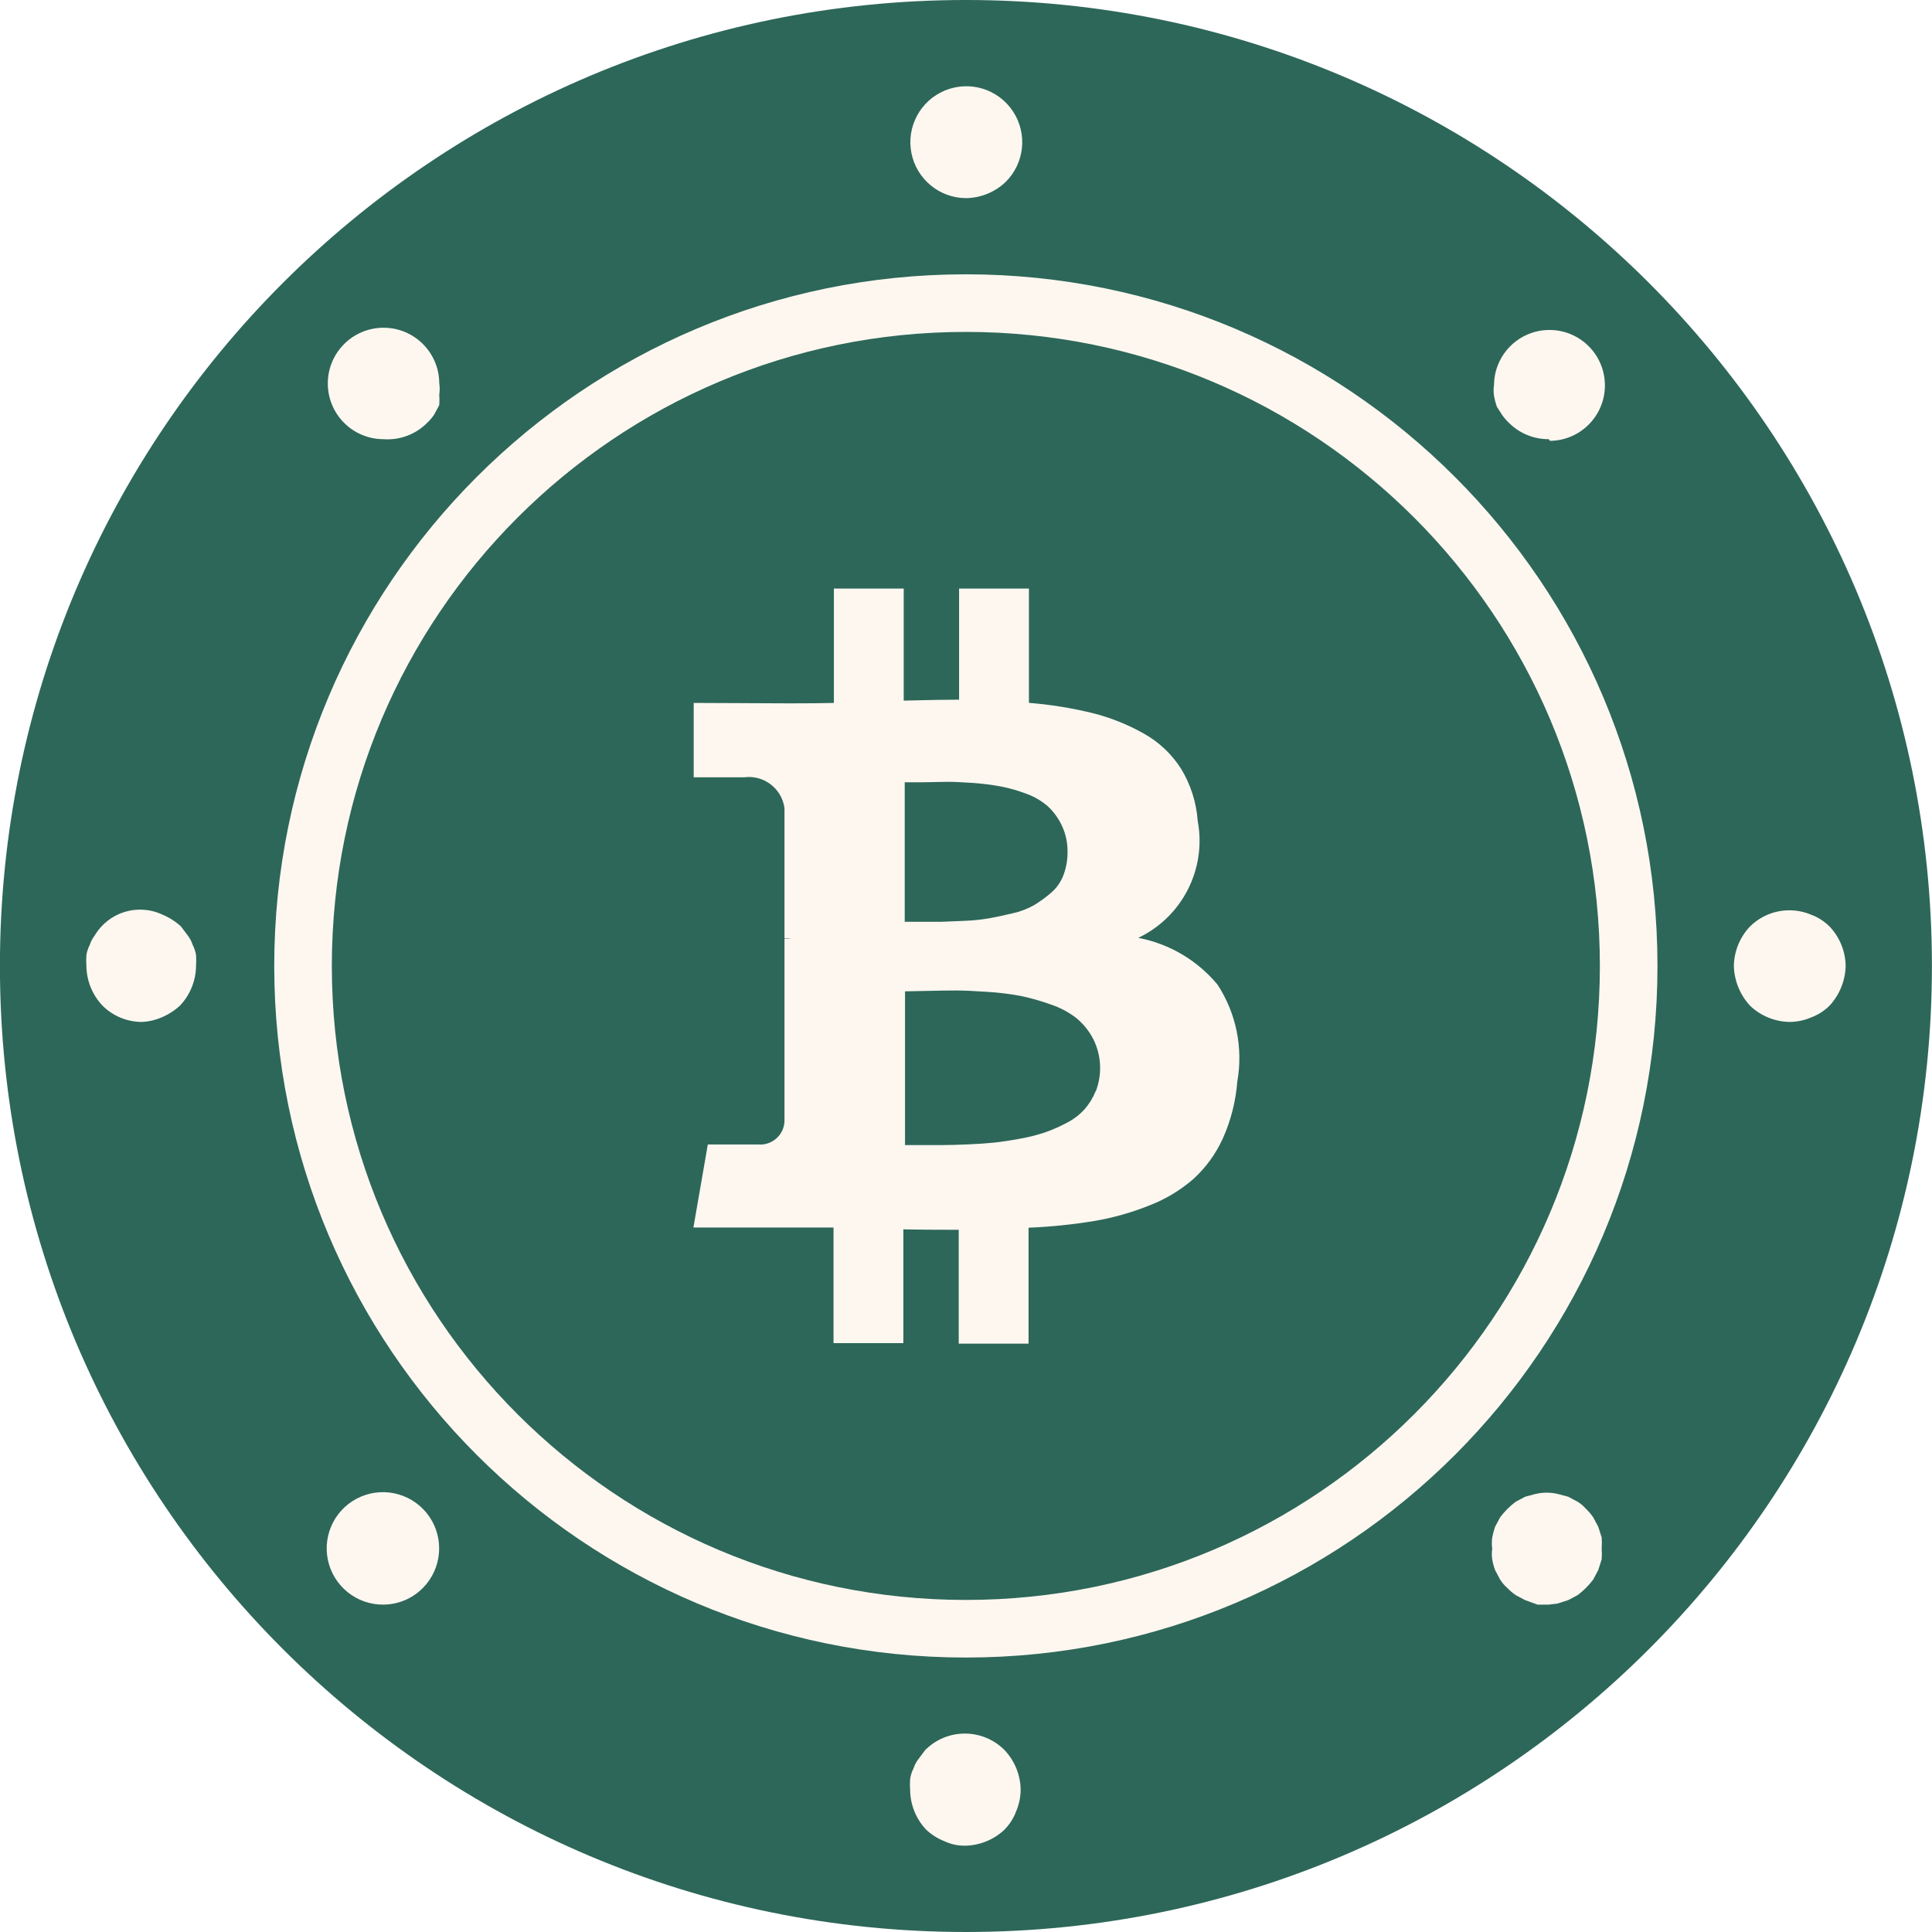
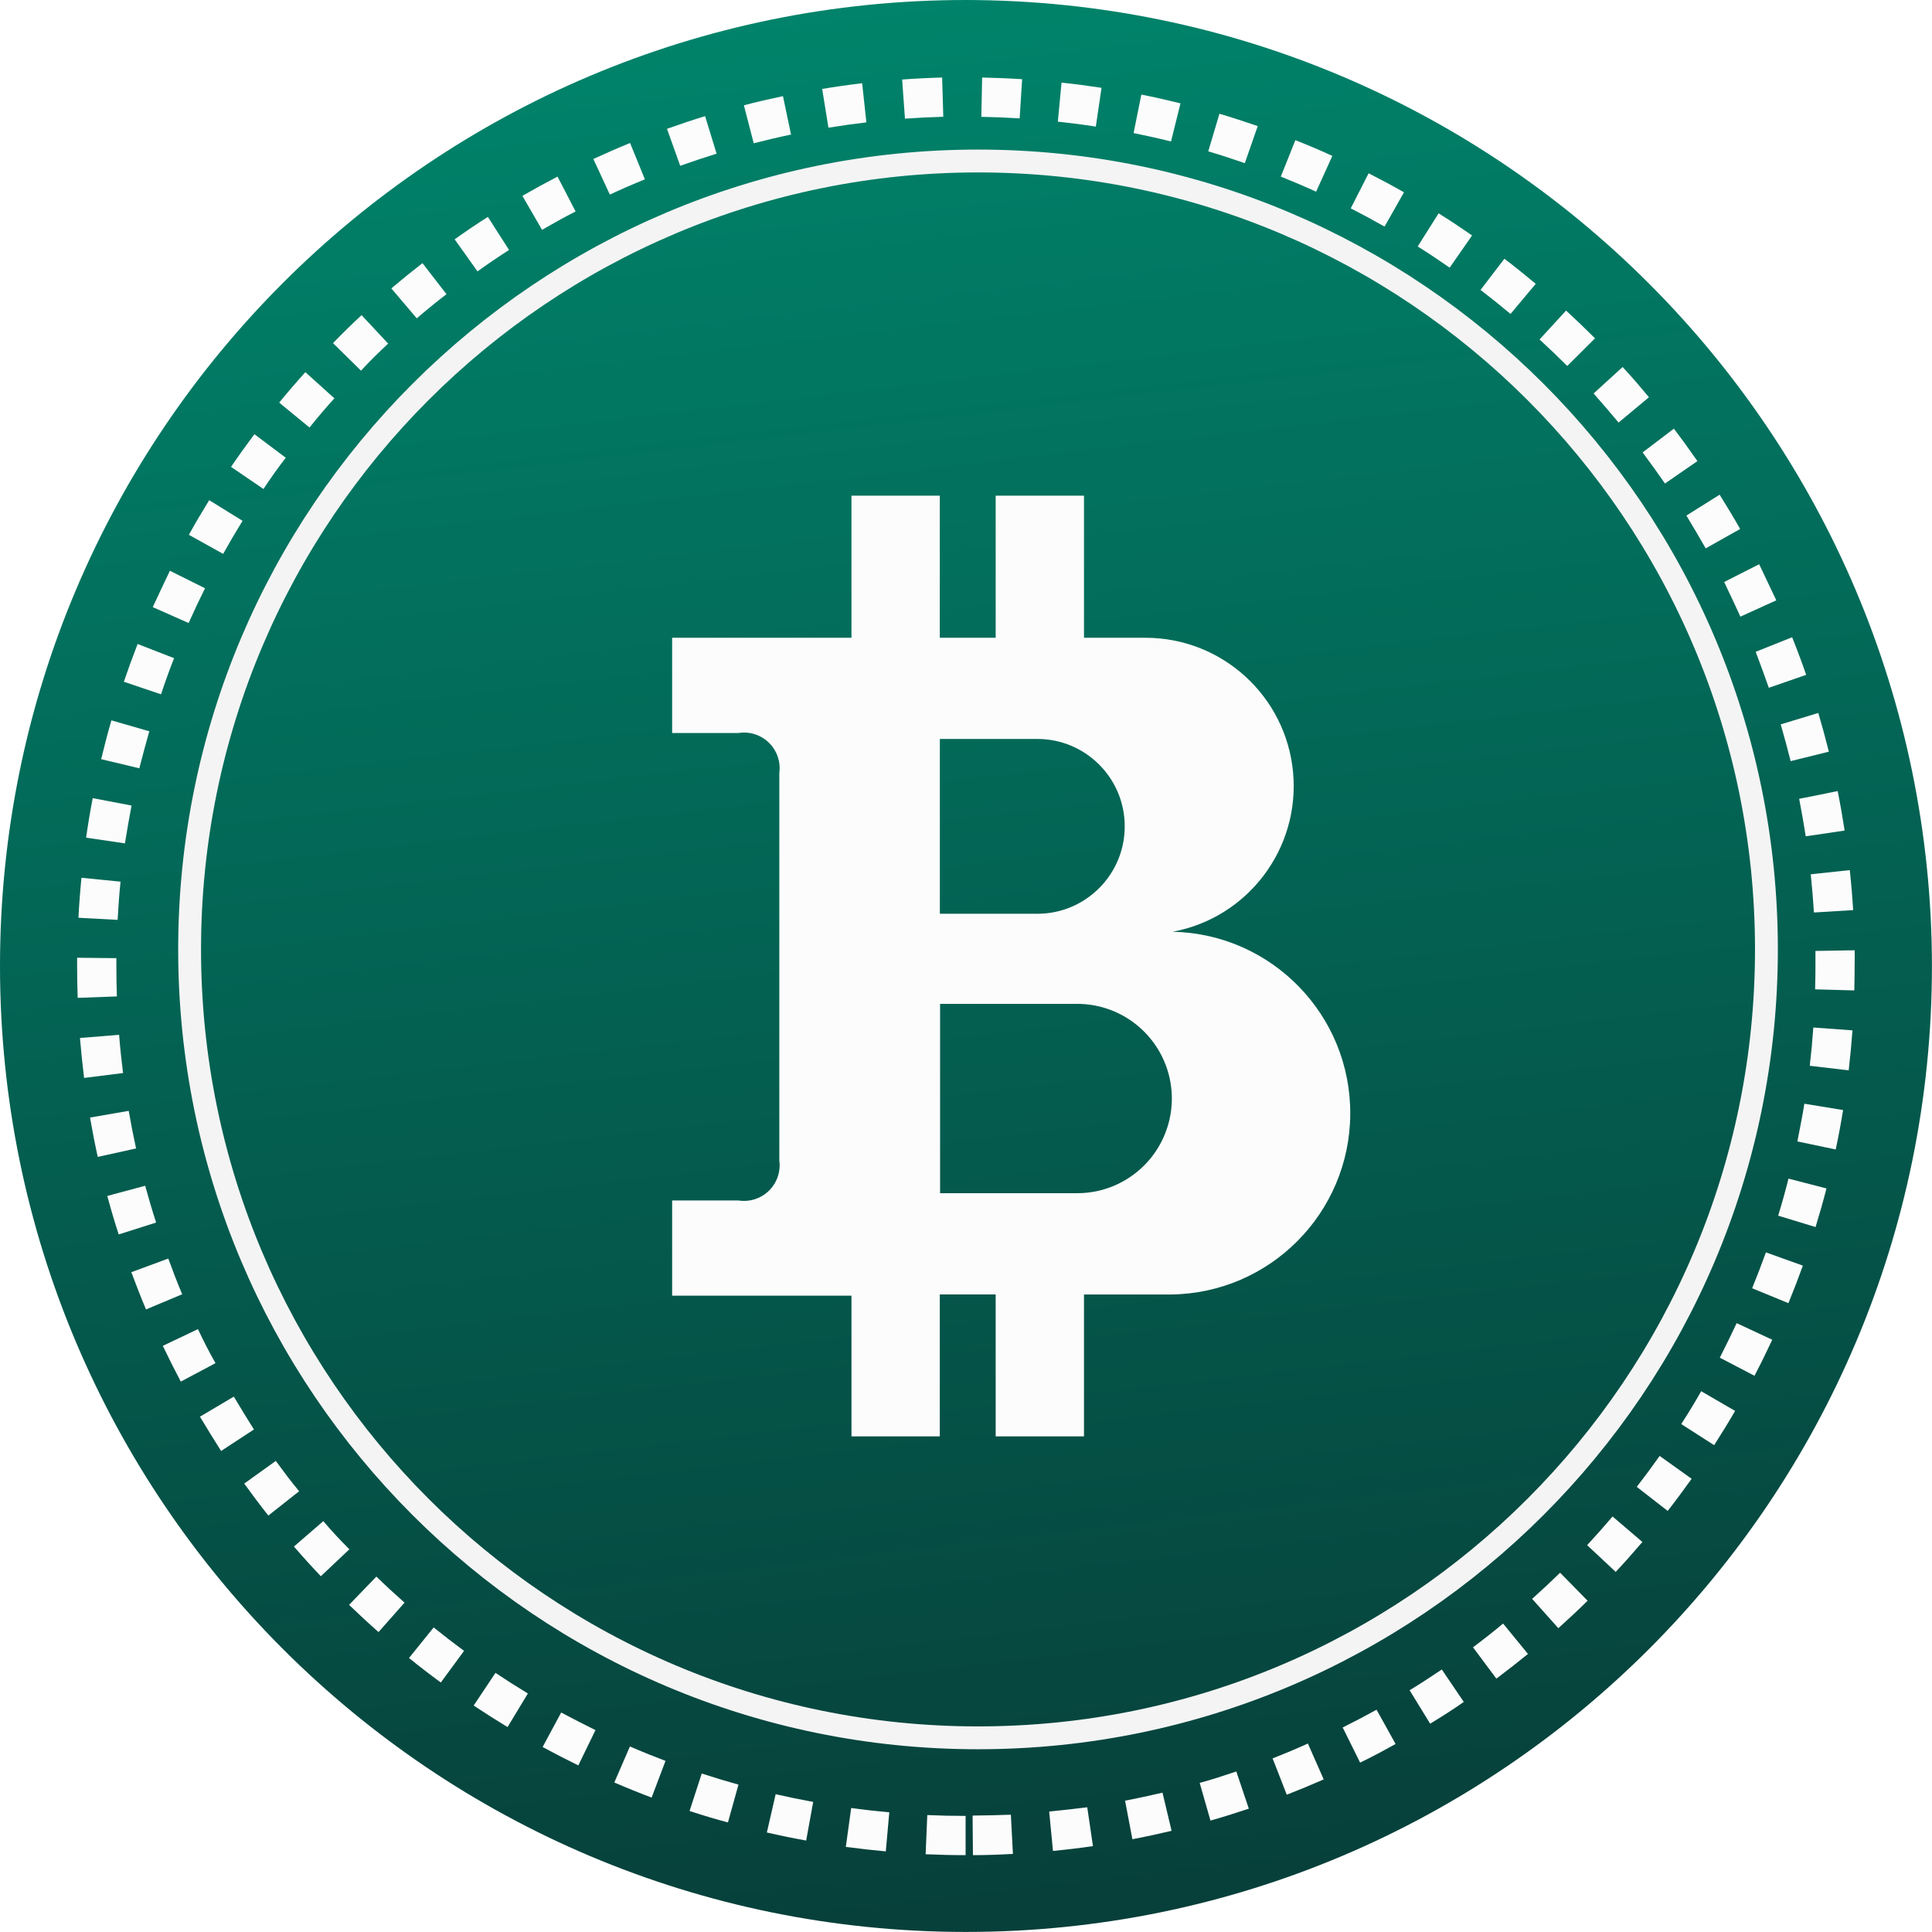
- <svg xmlns="http://www.w3.org/2000/svg" width="26.833" height="26.834" viewBox="0 0 26.833 26.834">
-   <g id="bitcoin" transform="translate(-47.083 -633.583)">
-     <path id="Path_119617" data-name="Path 119617" d="M26.767,40.184A13.417,13.417,0,1,1,40.183,26.767,13.417,13.417,0,0,1,26.767,40.184Z" transform="translate(33.733 620.233)" fill="#2d6759" />
-     <g id="_10_Exchange_Bitcoin" data-name="10 Exchange Bitcoin" transform="translate(48.28 634.782)">
-       <path id="Path_119599" data-name="Path 119599" d="M31.778,17.823a.777.777,0,1,1,.551-.225A.815.815,0,0,1,31.778,17.823Z" transform="translate(-19.558 -16.27)" fill="#fdf7f0" />
-       <path id="Path_119600" data-name="Path 119600" d="M42.2,22.142a.777.777,0,0,1-.551-.225.723.723,0,0,1-.1-.117l-.07-.109a1.033,1.033,0,0,1-.039-.148.5.5,0,0,1,0-.155.77.77,0,1,1,.777.777Z" transform="translate(-21.886 -17.241)" fill="#fdf7f0" />
-       <path id="Path_119601" data-name="Path 119601" d="M46.507,32.554a.815.815,0,0,1-.551-.225.847.847,0,0,1-.225-.551.816.816,0,0,1,.225-.551.777.777,0,0,1,.847-.163.722.722,0,0,1,.256.163.816.816,0,0,1,.225.551.847.847,0,0,1-.225.551.722.722,0,0,1-.256.163A.776.776,0,0,1,46.507,32.554Z" transform="translate(-22.846 -19.559)" fill="#fdf7f0" />
-       <path id="Path_119602" data-name="Path 119602" d="M42.193,42.973h-.155l-.171-.062-.132-.07a.722.722,0,0,1-.117-.1.5.5,0,0,1-.1-.117l-.07-.132a.815.815,0,0,1-.039-.148.482.482,0,0,1,0-.148.528.528,0,0,1,0-.155,1.033,1.033,0,0,1,.039-.148l.07-.132a1.08,1.08,0,0,1,.217-.217l.132-.07.148-.039a.668.668,0,0,1,.3,0l.148.039.132.07a.5.5,0,0,1,.117.1.723.723,0,0,1,.1.117l.07.132.047.148a1.058,1.058,0,0,1,0,.155.957.957,0,0,1,0,.148l-.047.148-.07.132a1.079,1.079,0,0,1-.217.217l-.132.07-.148.047Z" transform="translate(-21.88 -21.885)" fill="#fdf7f0" />
-       <path id="Path_119603" data-name="Path 119603" d="M31.776,47.282a.652.652,0,0,1-.3-.062.777.777,0,0,1-.256-.163A.816.816,0,0,1,31,46.505a.955.955,0,0,1,0-.148.466.466,0,0,1,.047-.148.435.435,0,0,1,.07-.132l.093-.124a.777.777,0,0,1,1.1,0,.816.816,0,0,1,.225.551.777.777,0,0,1-.062.3.722.722,0,0,1-.163.256A.816.816,0,0,1,31.776,47.282Z" transform="translate(-19.556 -22.846)" fill="#fdf7f0" />
-       <path id="Path_119604" data-name="Path 119604" d="M21.358,42.973a.781.781,0,1,1,.551-.233A.777.777,0,0,1,21.358,42.973Z" transform="translate(-17.231 -21.885)" fill="#fdf7f0" />
-       <path id="Path_119605" data-name="Path 119605" d="M17.046,32.554a.777.777,0,0,1-.551-.225.816.816,0,0,1-.225-.551,1.165,1.165,0,0,1,0-.155.5.5,0,0,1,.047-.14.435.435,0,0,1,.07-.132.731.731,0,0,1,.94-.287.893.893,0,0,1,.256.163l.093.124a.435.435,0,0,1,.07.132.5.5,0,0,1,.047.14,1.166,1.166,0,0,1,0,.155.816.816,0,0,1-.225.551.893.893,0,0,1-.256.163A.777.777,0,0,1,17.046,32.554Z" transform="translate(-16.267 -19.559)" fill="#fdf7f0" />
-       <path id="Path_119606" data-name="Path 119606" d="M21.359,22.135a.774.774,0,1,1,.777-.777.5.5,0,0,1,0,.155,1.033,1.033,0,0,1,0,.148l-.07.132a.723.723,0,0,1-.1.117A.777.777,0,0,1,21.359,22.135Z" transform="translate(-17.232 -17.234)" fill="#fdf7f0" />
+ <svg xmlns="http://www.w3.org/2000/svg" width="33.817" height="33.816" viewBox="0 0 33.817 33.816">
+   <defs>
+     <linearGradient id="linear-gradient" x1="0.5" x2="0.617" y2="1" gradientUnits="objectBoundingBox">
+       <stop offset="0" stop-color="#00836a" />
+       <stop offset="1" stop-color="#073e39" />
+     </linearGradient>
+   </defs>
+   <g id="btc" transform="translate(3467.867 5513.511)">
+     <g id="Group_31395" data-name="Group 31395" transform="translate(-3467.867 -5513.511)">
+       <g id="Group_31394" data-name="Group 31394" transform="translate(0 0)">
+         <g id="Group_31393" data-name="Group 31393">
+           <path id="Path_22176" data-name="Path 22176" d="M169.713,139.145a16.908,16.908,0,1,0,16.908,16.908A16.928,16.928,0,0,0,169.713,139.145Z" transform="translate(-152.805 -139.145)" fill="url(#linear-gradient)" />
+         </g>
+       </g>
    </g>
-     <g id="icon_bitcoin" transform="translate(56.716 641.758)">
-       <path id="Path_5548" data-name="Path 5548" d="M73.17,5.5a1.892,1.892,0,0,0-1.1-.649,1.494,1.494,0,0,0,.825-1.626,1.606,1.606,0,0,0-.23-.721,1.443,1.443,0,0,0-.52-.491,2.862,2.862,0,0,0-.712-.284,5.617,5.617,0,0,0-.882-.142V0h-.97V1.543q-.252,0-.769.013V0h-.97V1.588q-.208.006-.611.006l-1.336-.006V2.621h.7a.5.5,0,0,1,.561.428V4.857a.64.64,0,0,1,.1.006h-.1V7.4a.337.337,0,0,1-.365.321h-.7l-.2,1.153h1.26l.346,0,.34,0v1.606h.97V8.9q.265.006.769.006v1.581h.97V8.877a7.543,7.543,0,0,0,.917-.094,3.73,3.73,0,0,0,.765-.217,2.065,2.065,0,0,0,.611-.369,1.739,1.739,0,0,0,.406-.561,2.384,2.384,0,0,0,.2-.788A1.866,1.866,0,0,0,73.17,5.5ZM68.829,2.69l.249,0,.34-.006q.135,0,.365.016a3.476,3.476,0,0,1,.387.05,2.159,2.159,0,0,1,.346.1.939.939,0,0,1,.3.176.875.875,0,0,1,.192.265.826.826,0,0,1,.079.369.877.877,0,0,1-.057.321.606.606,0,0,1-.17.243,1.723,1.723,0,0,1-.233.17,1.068,1.068,0,0,1-.306.117q-.186.044-.324.069a2.656,2.656,0,0,1-.346.035l-.315.013q-.107,0-.293,0l-.217,0V2.69h0Zm2.649,4.29a.9.9,0,0,1-.154.252.875.875,0,0,1-.249.189,2.135,2.135,0,0,1-.3.132,2.409,2.409,0,0,1-.35.088q-.205.038-.359.054t-.369.025q-.214.009-.334.009l-.3,0-.233,0V5.594l.3-.006q.249-.006.406-.006t.435.019a3.714,3.714,0,0,1,.466.057,3.066,3.066,0,0,1,.413.117,1.2,1.2,0,0,1,.362.192.945.945,0,0,1,.233.29.9.9,0,0,1,.035.725Z" transform="translate(-65.893)" fill="#fdf7f0" />
+     <g id="Group_31398" data-name="Group 31398" transform="translate(-3466.517 -5512.159)">
+       <g id="Group_31397" data-name="Group 31397" transform="translate(0 0)">
+         <g id="Group_31396" data-name="Group 31396">
+           <path id="Path_22177" data-name="Path 22177" d="M162.535,163.759v-.137l-.687-.007v.143q0,.281.01.559l.686-.025Q162.535,164.027,162.535,163.759Zm.216,2.536-.677.117c.04.231.085.462.135.689l.671-.148C162.833,166.737,162.789,166.515,162.751,166.295Zm-.168-1.331-.685.055c.019.232.043.467.072.7l.682-.086C162.624,165.409,162.6,165.185,162.583,164.963Zm.456,2.642-.663.178c.061.226.127.453.2.674l.655-.208C163.161,168.038,163.1,167.822,163.039,167.605Zm-.431-5.323-.684-.068c-.023.231-.041.467-.053.7l.686.037C162.569,162.728,162.586,162.5,162.608,162.282Zm.5-2.633-.66-.19c-.065.224-.125.453-.179.679l.668.16C162.993,160.082,163.051,159.863,163.112,159.649Zm-.312,1.3-.675-.129c-.044.229-.083.462-.116.692l.68.1C162.721,161.395,162.758,161.172,162.8,160.954Zm.645,7.931-.644.238c.081.219.167.438.257.652l.633-.266C163.6,169.3,163.522,169.093,163.445,168.884Zm1.148,2.417-.591.35c.119.2.244.4.37.6l.575-.376C164.827,171.686,164.707,171.494,164.593,171.3Zm4.2,5.406c.195.13.394.256.593.377l.356-.588q-.288-.174-.567-.361Zm-1.132-.832c.18.146.367.29.557.429l.407-.554c-.181-.133-.36-.271-.532-.41Zm2.6-25.93c-.205.107-.412.22-.615.337l.344.595c.193-.112.391-.221.587-.322Zm-3.649,25c.168.162.341.322.516.476l.455-.515q-.252-.222-.493-.456Zm3.388,2.488c.206.112.416.22.625.322l.3-.618q-.3-.148-.6-.308Zm-6.449-19.058-.64-.249c-.085.219-.166.442-.241.661l.651.22C163.384,158.8,163.461,158.585,163.543,158.376Zm2.615,15.1-.519.449c.153.177.311.352.471.52l.5-.472C166.456,173.813,166.3,173.645,166.158,173.477Zm-2.194-3.359-.62.295c.1.21.206.42.315.626l.607-.323C164.161,170.52,164.059,170.318,163.964,170.118Zm1.362,2.306-.557.4c.136.189.278.378.422.56l.539-.426C165.593,172.785,165.457,172.6,165.327,172.424Zm26.134-13.531.649-.225c-.076-.219-.159-.441-.246-.658l-.638.255C191.309,158.472,191.387,158.683,191.46,158.893Zm-.5-1.245.626-.284c-.1-.212-.2-.424-.3-.632l-.613.311C190.774,157.242,190.871,157.445,190.963,157.648Zm-.607-1.195.6-.338c-.113-.2-.234-.4-.359-.6l-.582.365C190.133,156.068,190.248,156.262,190.356,156.453Zm-.713-1.136.565-.39c-.132-.19-.27-.381-.412-.568l-.547.416C189.386,154.953,189.518,155.136,189.644,155.318Zm2.605,7.511.686-.042c-.014-.234-.034-.469-.059-.7l-.683.073C192.216,162.381,192.235,162.605,192.249,162.829Zm-3.416-8.579.528-.44c-.148-.178-.3-.356-.461-.529l-.508.463C188.542,153.91,188.691,154.08,188.832,154.25Zm3.274,7.245.679-.1c-.036-.231-.076-.464-.122-.691l-.674.135C192.032,161.051,192.072,161.274,192.106,161.495Zm-.264-1.316.667-.165c-.057-.227-.119-.455-.185-.678l-.658.2C191.729,159.744,191.788,159.962,191.842,160.179Zm-4.464-8.354c-.18-.15-.364-.3-.549-.439l-.417.546c.176.135.353.276.525.42ZM165.5,154.863l-.549-.412c-.138.185-.276.377-.409.572l.568.387C165.233,155.223,165.364,155.039,165.5,154.863Zm.853-1.038-.51-.46c-.155.172-.309.351-.458.533l.531.436C166.054,154.161,166.2,153.989,166.349,153.825Zm22.064-1.052c-.165-.165-.335-.328-.507-.486l-.464.506q.247.227.485.464Zm-21.123.094-.467-.5c-.169.157-.338.322-.5.49l.49.482C166.967,153.175,167.129,153.017,167.29,152.868Zm-2.55,3.1-.584-.361c-.123.2-.242.4-.356.606l.6.334C164.509,156.358,164.623,156.163,164.74,155.973ZM168.313,152l-.42-.543c-.182.141-.366.29-.545.442l.445.524C167.964,152.276,168.139,152.134,168.313,152Zm-4.226,5.148-.615-.307c-.1.208-.2.422-.3.637l.628.278C163.892,157.55,163.988,157.346,164.087,157.147Zm5.322-5.921-.371-.579c-.2.125-.392.257-.582.392l.4.561C169.035,151.472,169.222,151.346,169.409,151.226ZM184,177.088l.305.615c.209-.1.418-.213.621-.326l-.333-.6C184.4,176.884,184.2,176.989,184,177.088Zm4.279-3.191.5.468c.16-.171.317-.348.467-.524l-.522-.446Q188.505,173.652,188.276,173.9Zm-2.966-22.732q.285.179.56.371l.392-.564c-.192-.133-.389-.264-.586-.387Zm-13.786-1.811c-.213.087-.429.181-.643.28l.289.623c.2-.094.41-.185.613-.267Zm13.645,27.083.359.585c.2-.121.4-.249.589-.381l-.385-.568C185.547,176.2,185.358,176.323,185.169,176.438ZM181.647,149.5c.213.063.428.133.64.207l.226-.649c-.222-.077-.447-.15-.67-.216Zm1.125,28.125.249.64c.218-.085.436-.175.647-.268l-.277-.628C183.189,177.461,182.981,177.548,182.772,177.629Zm1.369-27.127q.3.153.592.319l.34-.6c-.2-.115-.411-.227-.619-.333Zm-1.224-.556c.206.083.414.171.618.264l.284-.626c-.214-.1-.431-.19-.647-.276Zm3.362,25.74.411.551c.186-.139.372-.285.553-.432l-.435-.532C186.635,175.414,186.457,175.553,186.279,175.686Zm5.679-8.852.672.141c.049-.23.092-.462.129-.69l-.678-.111C192.046,166.392,192,166.614,191.958,166.834Zm.217-1.324.682.08c.027-.234.049-.469.066-.7l-.685-.05Q192.214,165.178,192.175,165.51Zm-.554,2.623.656.2c.068-.222.133-.449.191-.676l-.665-.172C191.749,167.7,191.687,167.921,191.621,168.133Zm1.341-4.645-.687.012q0,.129,0,.259,0,.207-.006.413l.686.019q.006-.215.006-.431Q192.964,163.623,192.962,163.488Zm-2.363,7.13.609.318c.109-.208.213-.42.311-.631l-.623-.29C190.8,170.216,190.7,170.419,190.6,170.618Zm-.675,1.162.578.371c.128-.2.251-.4.367-.6l-.594-.345C190.164,171.4,190.046,171.59,189.925,171.779Zm-.777,1.1.542.422c.144-.185.284-.375.419-.563l-.56-.4Q189.354,172.61,189.148,172.875Zm2.019-3.476.636.261c.089-.217.174-.438.253-.657l-.647-.232C191.333,168.98,191.252,169.191,191.167,169.4Zm-3.849,5.438.458.512c.173-.155.346-.317.512-.48l-.481-.491Q187.567,174.612,187.317,174.836Zm-11.728-26.53c-.231.027-.465.06-.7.1l.11.678c.22-.036.444-.067.664-.093Zm1.4-.1c-.236.006-.472.018-.7.035l.049.685q.333-.024.671-.033Zm-2.786.326c-.229.048-.459.1-.684.16l.172.665c.215-.055.434-.107.653-.153Zm1.1,30.644c.233.031.468.058.7.079l.061-.684q-.336-.03-.667-.075Zm-1.382-.252c.226.052.457.1.688.141l.123-.676c-.22-.04-.441-.086-.657-.135Zm-1.353-.376c.224.073.45.142.672.2l.184-.662c-.212-.059-.429-.124-.643-.194Zm8.929-.492.189.66c.222-.063.447-.134.671-.209l-.219-.651C181.928,177.929,181.712,178,181.5,178.057Zm-8.657-29.174c-.222.068-.446.143-.667.222l.231.647c.211-.075.425-.146.637-.212Zm-1.589,29.167c.212.092.432.181.653.264l.243-.642c-.211-.08-.421-.165-.623-.253Zm8.94.318.128.675c.227-.043.458-.093.686-.147l-.159-.668C180.633,178.279,180.412,178.327,180.2,178.368Zm.149-29.189c.218.044.439.093.655.147l.166-.667c-.226-.056-.456-.108-.685-.154Zm-1.326-.2c.223.024.447.053.665.087l.1-.679c-.229-.035-.463-.066-.7-.091Zm-1.339-.084q.337.006.671.027l.043-.686c-.233-.015-.469-.024-.7-.029Zm1.188,29.669.066.684c.23-.022.464-.05.7-.084l-.1-.68C179.311,178.511,179.087,178.538,178.868,178.559Zm-1.341.071.006.687c.236,0,.472-.009.7-.022l-.036-.686Q177.864,178.627,177.526,178.63Zm-.822.671c.232.01.468.016.7.016v-.687c-.224,0-.449-.005-.671-.015Z" transform="translate(-161.848 -148.203)" fill="#fcfcfc" />
+         </g>
+       </g>
    </g>
-     <path id="Path_119618" data-name="Path 119618" d="M22.555,31.761a9.206,9.206,0,1,1,9.205-9.206A9.206,9.206,0,0,1,22.555,31.761Z" transform="translate(37.944 624.444)" fill="none" stroke="#fdf7f0" stroke-width="0.8" />
+     <g id="Group_31404" data-name="Group 31404" transform="translate(-3456.1 -5504.835)">
+       <g id="Group_31403" data-name="Group 31403" transform="translate(0 0)">
+         <g id="Group_31402" data-name="Group 31402">
+           <path id="Path_22179" data-name="Path 22179" d="M231.148,192.11a2.595,2.595,0,0,0-.478-5.145h-1.079v-2.487h-1.546v2.487h-.978v-2.487h-1.546v2.487h-3.139v1.667h1.159a.624.624,0,0,1,.717.7v6.782a.624.624,0,0,1-.717.7h-1.159v1.667h3.139v2.463h1.546v-2.463h0v-.022h.978v2.485h1.546V198.46h1.521a3.175,3.175,0,0,0,.036-6.349Zm-4.08-3.374h1.706a1.53,1.53,0,1,1,0,3.06h-1.706Zm3.575,7.466a1.651,1.651,0,0,1-1.171.485h-2.4v-3.314h2.4a1.657,1.657,0,0,1,1.171,2.829Z" transform="translate(-222.384 -184.478)" fill="#fcfcfc" />
+         </g>
+       </g>
+     </g>
+     <g id="Ellipse_1459" data-name="Ellipse 1459" transform="translate(-3464.748 -5510.893)" fill="none" stroke="#f4f4f4" stroke-width="0.4">
+       <circle cx="14" cy="14" r="14" stroke="none" />
+       <circle cx="14" cy="14" r="13.8" fill="none" />
+     </g>
  </g>
</svg>
